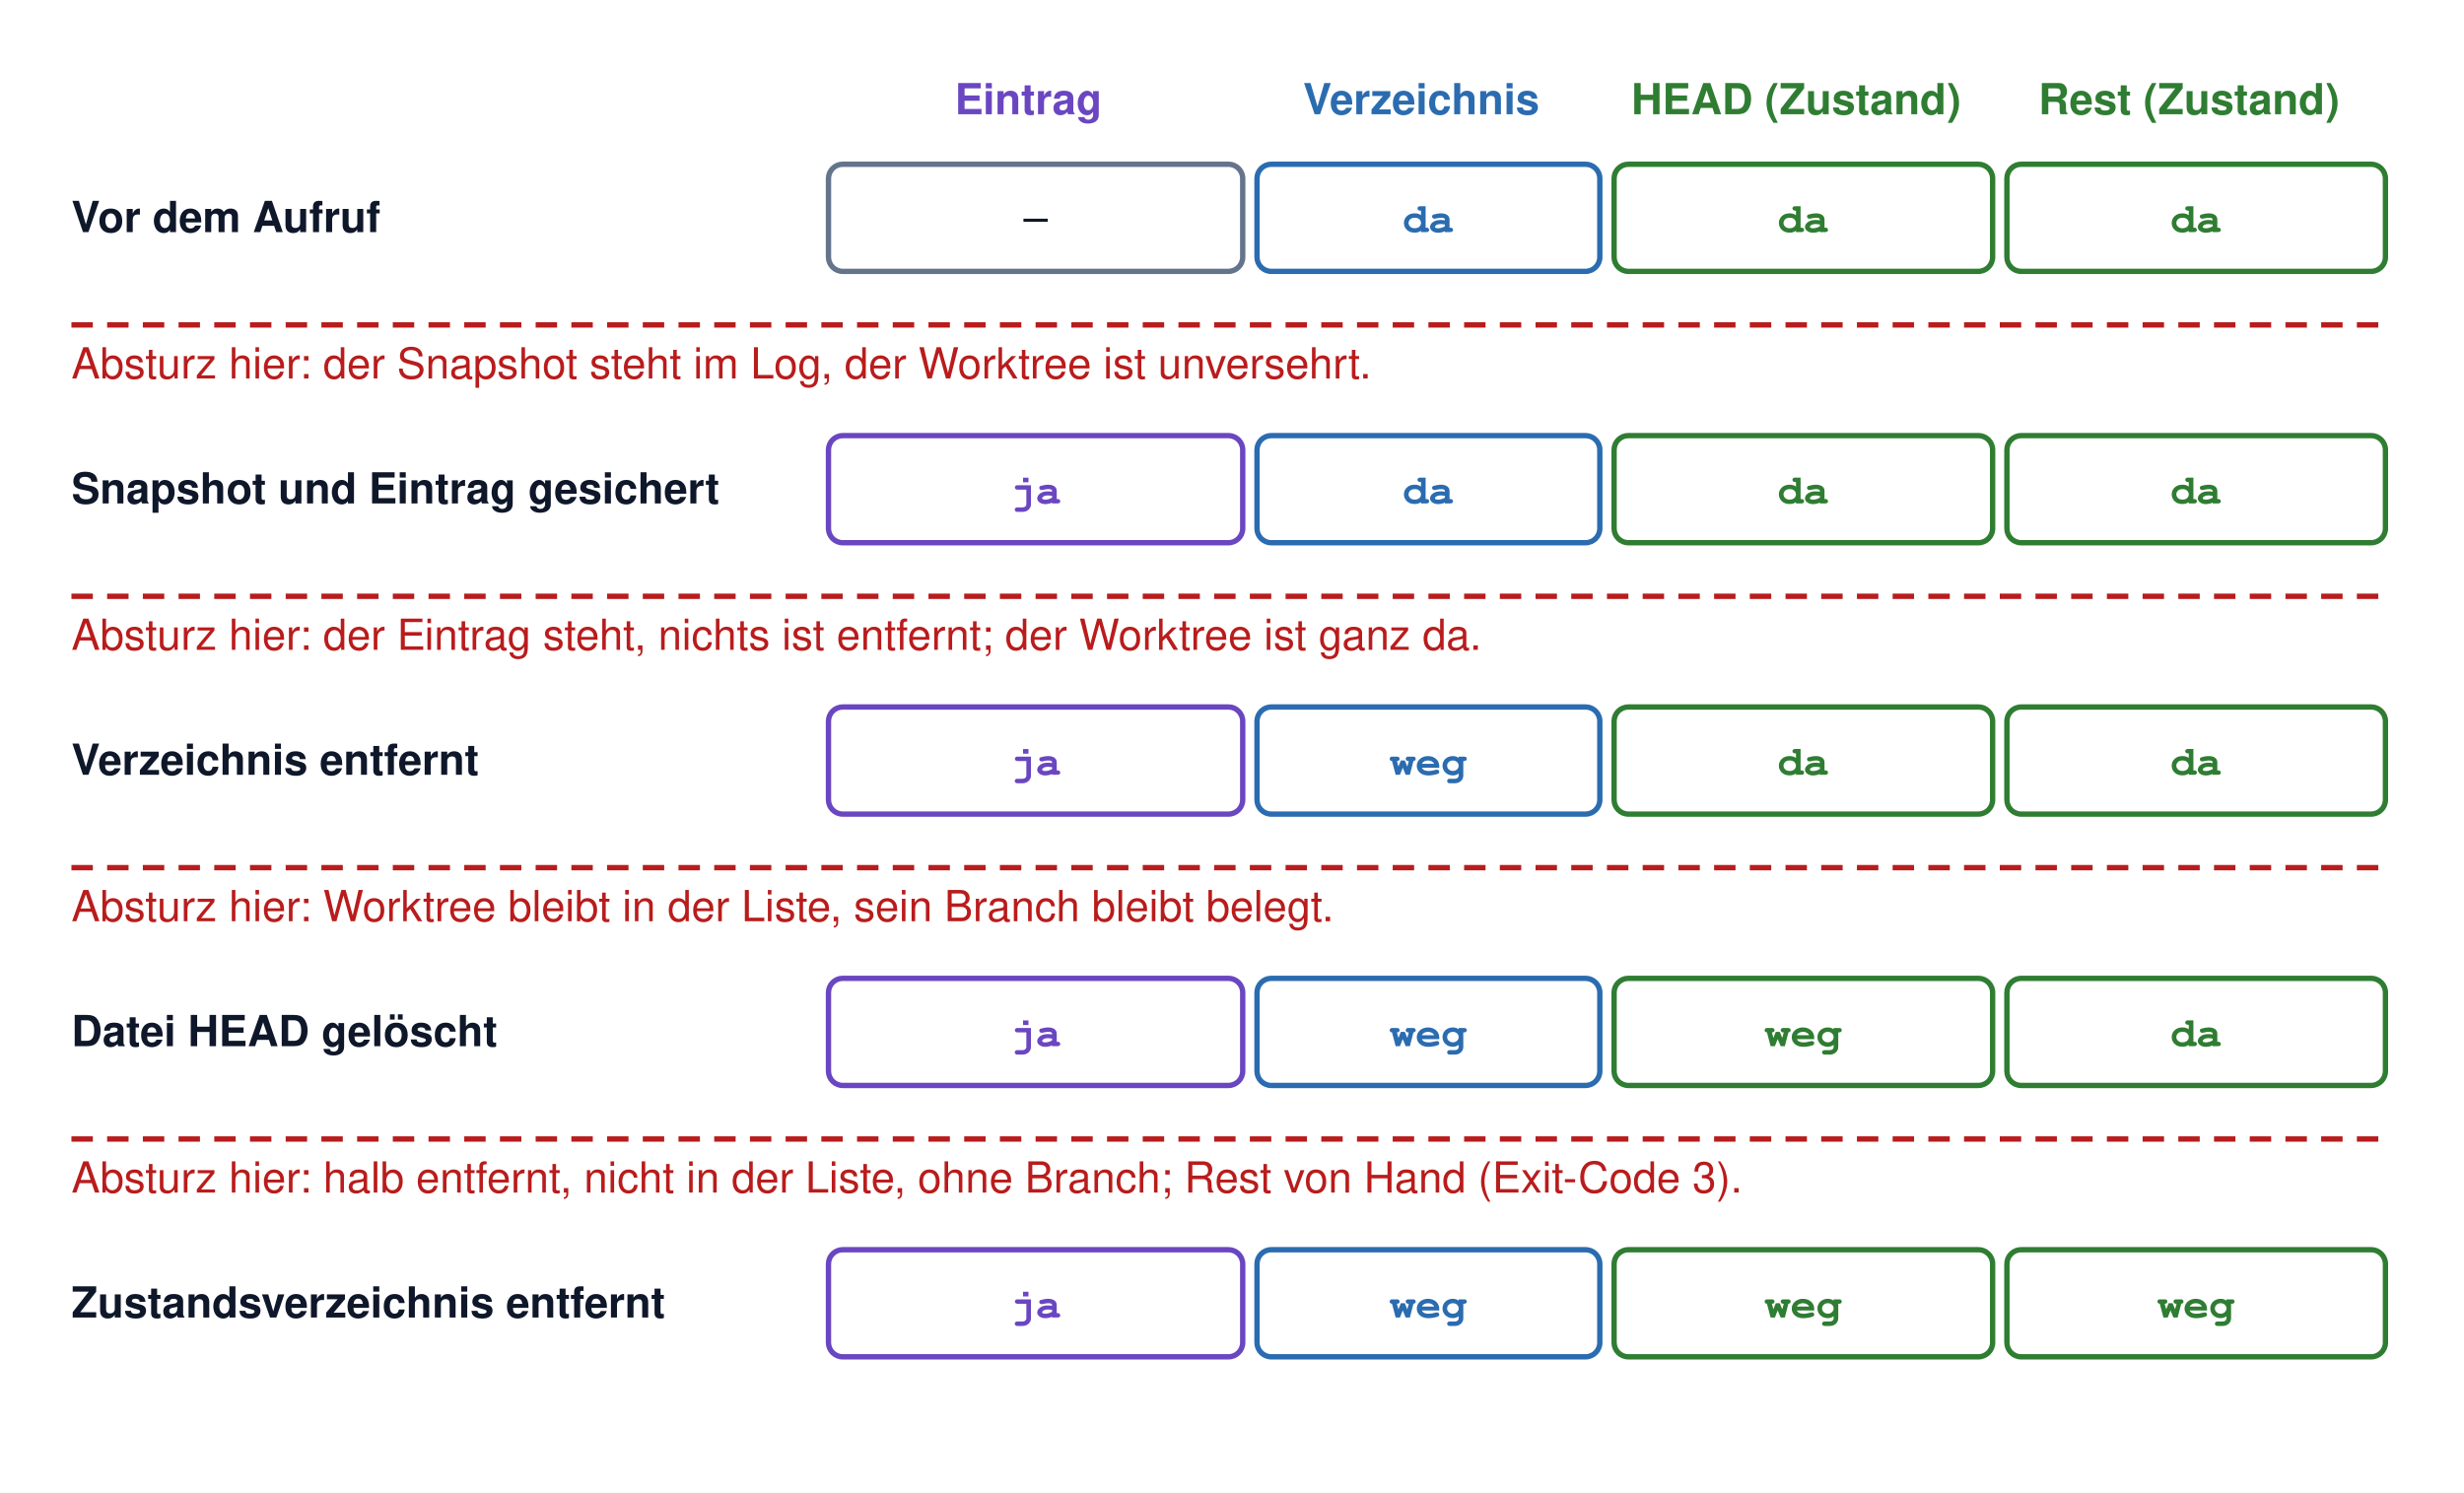
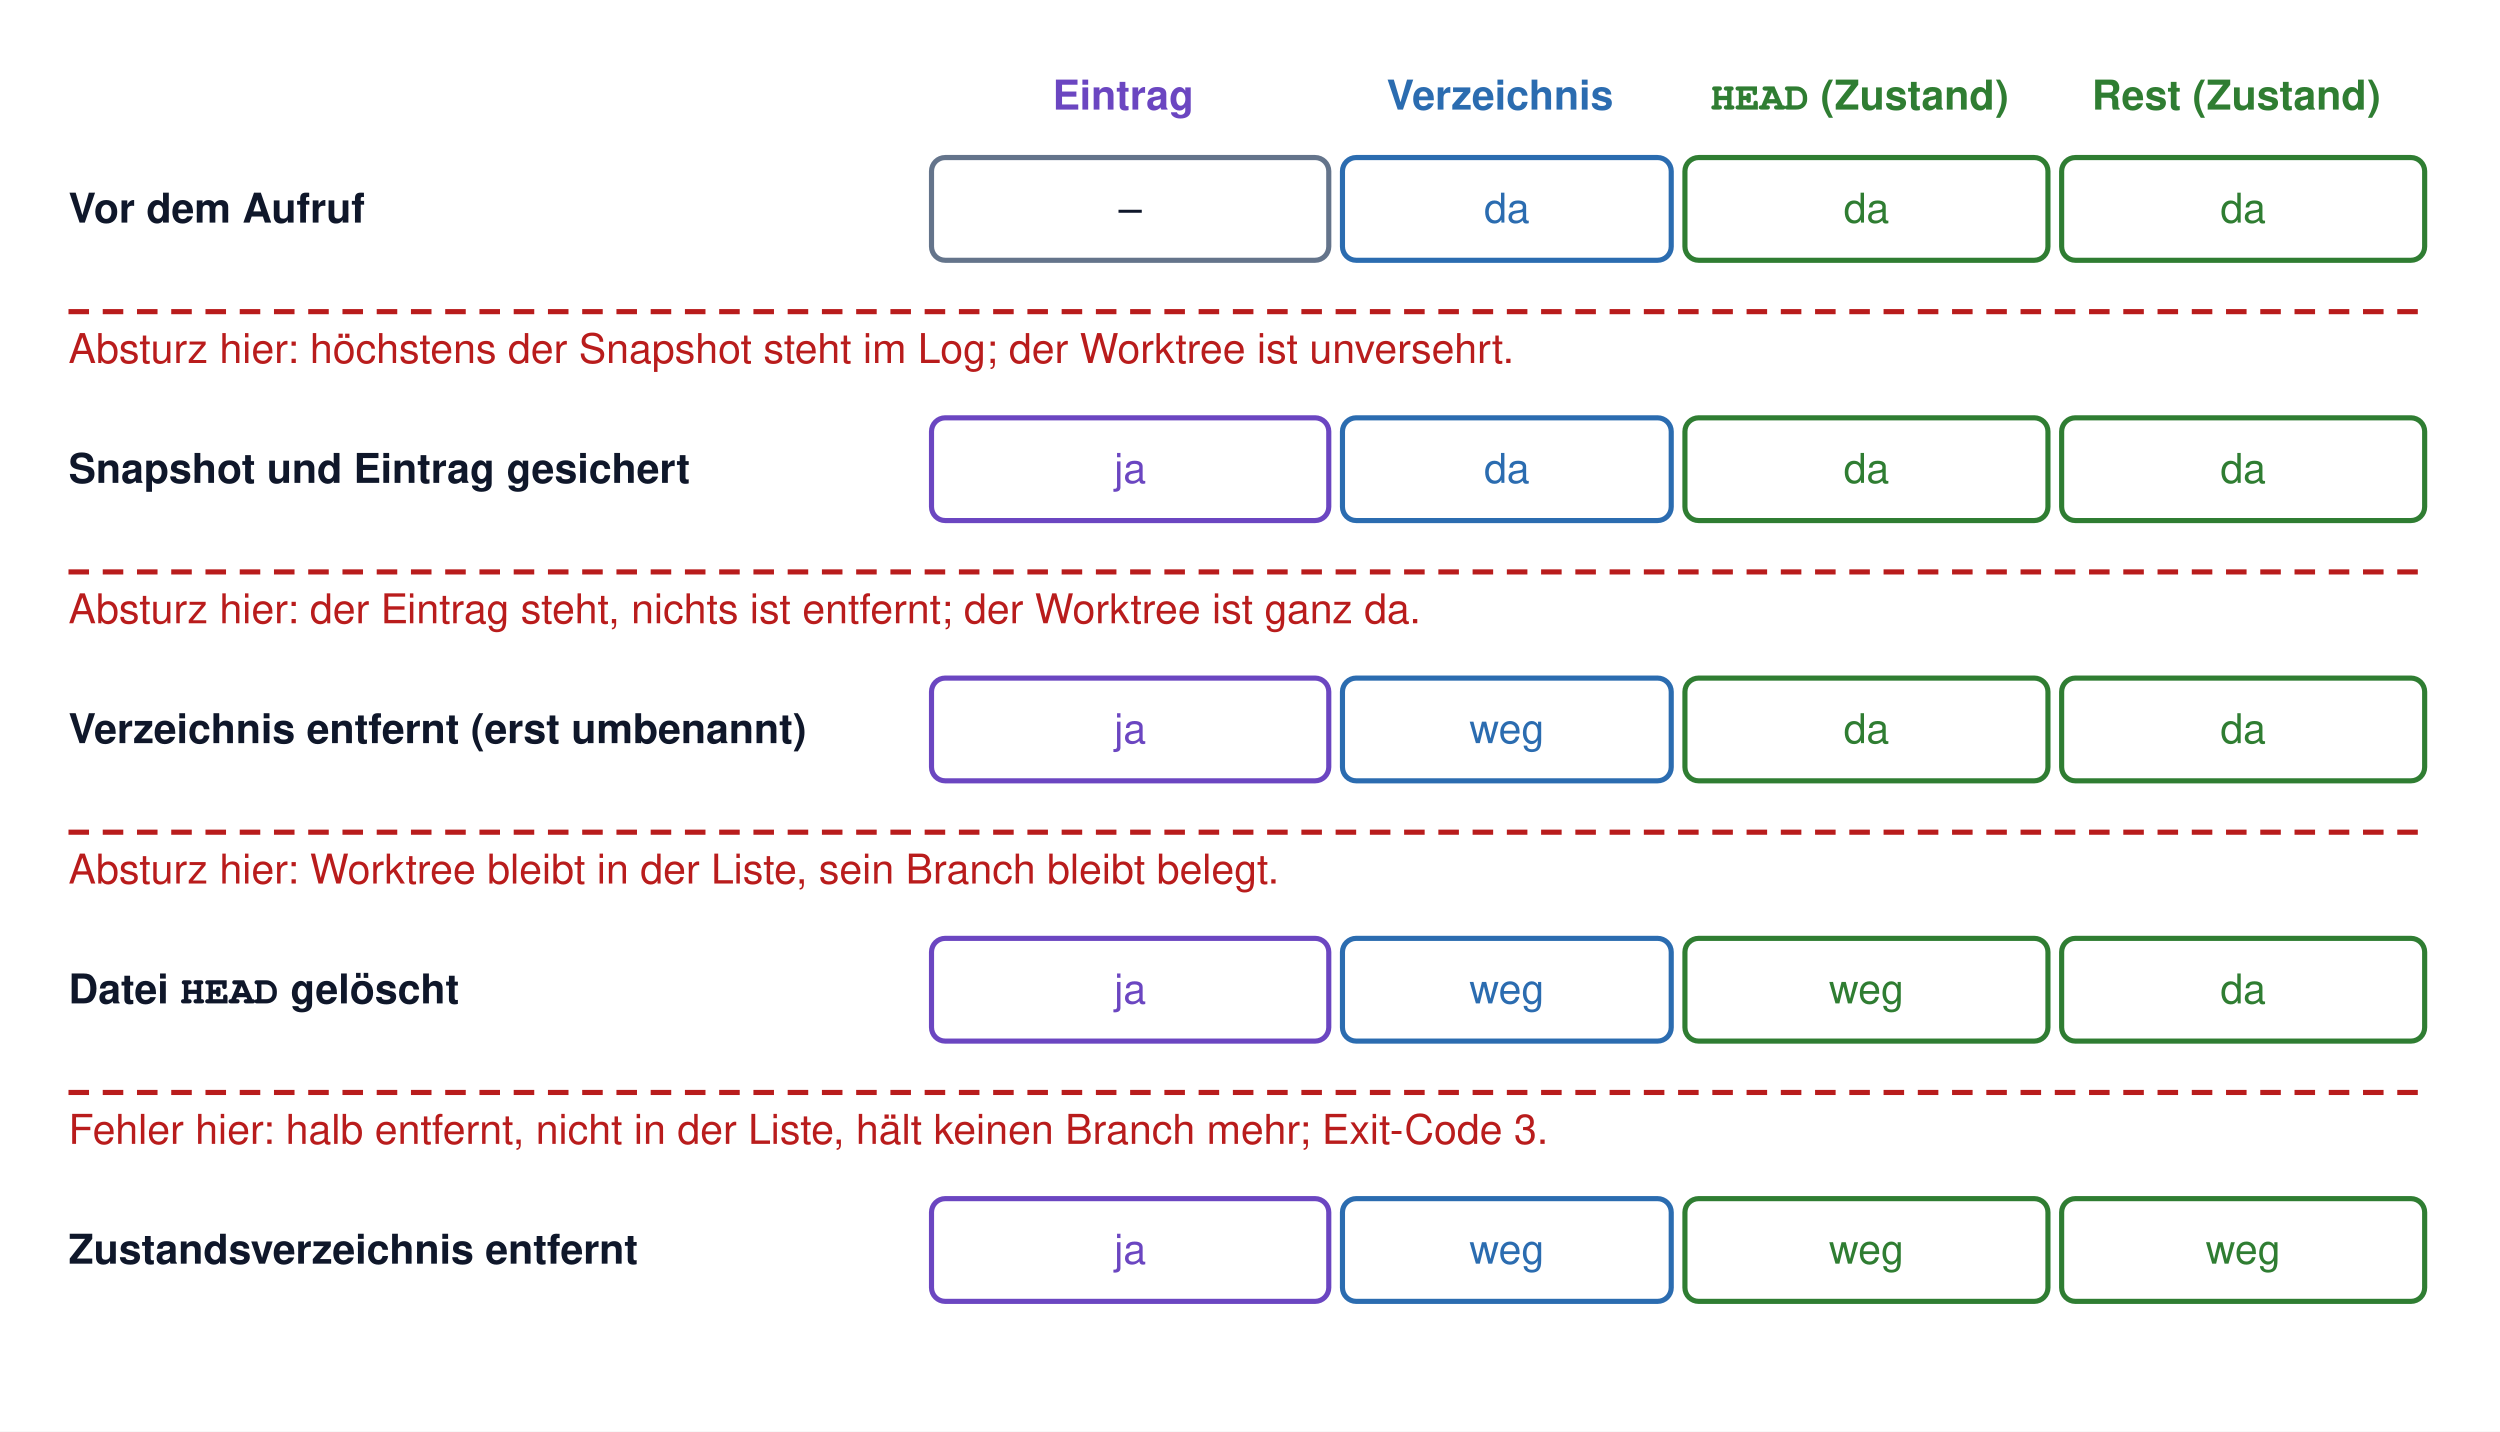
- <svg xmlns="http://www.w3.org/2000/svg" viewBox="0 0 690 418" font-family="Helvetica, Arial, sans-serif">
+ <svg xmlns="http://www.w3.org/2000/svg" viewBox="0 0 730 418" font-family="Helvetica, Arial, sans-serif">
  <defs>
    <marker id="arrow-slate" viewBox="0 0 10 10" refX="9" refY="5" markerWidth="7" markerHeight="7" orient="auto">
      <path d="M0,0 L10,5 L0,10 z" fill="#64748B" />
    </marker>
    <marker id="arrow-green" viewBox="0 0 10 10" refX="9" refY="5" markerWidth="7" markerHeight="7" orient="auto">
      <path d="M0,0 L10,5 L0,10 z" fill="#2F7D32" />
    </marker>
    <marker id="arrow-blue" viewBox="0 0 10 10" refX="9" refY="5" markerWidth="7" markerHeight="7" orient="auto">
      <path d="M0,0 L10,5 L0,10 z" fill="#2B6CB0" />
    </marker>
    <marker id="arrow-orange" viewBox="0 0 10 10" refX="9" refY="5" markerWidth="7" markerHeight="7" orient="auto">
      <path d="M0,0 L10,5 L0,10 z" fill="#B45309" />
    </marker>
    <marker id="arrow-purple" viewBox="0 0 10 10" refX="9" refY="5" markerWidth="7" markerHeight="7" orient="auto">
      <path d="M0,0 L10,5 L0,10 z" fill="#6B46C1" />
    </marker>
  </defs>
-   <rect x="0" y="0" width="690" height="418" fill="#FFFFFF" />
-   <text x="288.0" y="32" font-size="12" font-weight="bold" text-anchor="middle" fill="#6B46C1">Eintrag</text>
-   <text x="398.0" y="32" font-size="12" font-weight="bold" text-anchor="middle" fill="#2B6CB0">Verzeichnis</text>
-   <text x="503.0" y="32" font-size="12" font-weight="bold" text-anchor="middle" fill="#2F7D32">HEAD (Zustand)</text>
-   <text x="613.0" y="32" font-size="12" font-weight="bold" text-anchor="middle" fill="#2F7D32">Rest (Zustand)</text>
+   <rect x="0" y="0" width="730" height="418" fill="#FFFFFF" />
+   <text x="328.0" y="32" font-size="12" font-weight="bold" text-anchor="middle" fill="#6B46C1">Eintrag</text>
+   <text x="438.0" y="32" font-size="12" font-weight="bold" text-anchor="middle" fill="#2B6CB0">Verzeichnis</text>
+   <text x="543.0" y="32" font-size="12" font-weight="bold" text-anchor="middle" fill="#2F7D32">
+     <tspan font-family="Courier, monospace">HEAD</tspan> (Zustand)</text>
+   <text x="653.0" y="32" font-size="12" font-weight="bold" text-anchor="middle" fill="#2F7D32">Rest (Zustand)</text>
  <text x="20" y="65.0" font-size="12" font-weight="bold" fill="#0F172A">Vor dem Aufruf</text>
-   <rect x="232" y="46" width="116" height="30" rx="4" stroke="#64748B" stroke-width="1.5" fill="#FFFFFF" />
-   <text x="290.0" y="65.0" font-size="12" text-anchor="middle" fill="#0F172A">–</text>
-   <rect x="352" y="46" width="96" height="30" rx="4" stroke="#2B6CB0" stroke-width="1.5" fill="#FFFFFF" />
-   <text x="400.0" y="65.0" font-size="12" font-family="Courier, monospace" font-weight="bold" text-anchor="middle" fill="#2B6CB0">da</text>
-   <rect x="452" y="46" width="106" height="30" rx="4" stroke="#2F7D32" stroke-width="1.5" fill="#FFFFFF" />
-   <text x="505.0" y="65.0" font-size="12" font-family="Courier, monospace" font-weight="bold" text-anchor="middle" fill="#2F7D32">da</text>
-   <rect x="562" y="46" width="106" height="30" rx="4" stroke="#2F7D32" stroke-width="1.5" fill="#FFFFFF" />
-   <text x="615.0" y="65.0" font-size="12" font-family="Courier, monospace" font-weight="bold" text-anchor="middle" fill="#2F7D32">da</text>
-   <line x1="20" y1="91.0" x2="670" y2="91.0" stroke="#B91C1C" stroke-width="1.5" stroke-dasharray="6 4" />
-   <text x="20" y="106.0" font-size="12" fill="#B91C1C">Absturz hier: der Snapshot steht im Log, der Worktree ist unversehrt.</text>
+   <rect x="272" y="46" width="116" height="30" rx="4" stroke="#64748B" stroke-width="1.5" fill="#FFFFFF" />
+   <text x="330.0" y="65.0" font-size="12" text-anchor="middle" fill="#0F172A">–</text>
+   <rect x="392" y="46" width="96" height="30" rx="4" stroke="#2B6CB0" stroke-width="1.5" fill="#FFFFFF" />
+   <text x="440.0" y="65.0" font-size="12" text-anchor="middle" fill="#2B6CB0">da</text>
+   <rect x="492" y="46" width="106" height="30" rx="4" stroke="#2F7D32" stroke-width="1.5" fill="#FFFFFF" />
+   <text x="545.0" y="65.0" font-size="12" text-anchor="middle" fill="#2F7D32">da</text>
+   <rect x="602" y="46" width="106" height="30" rx="4" stroke="#2F7D32" stroke-width="1.5" fill="#FFFFFF" />
+   <text x="655.0" y="65.0" font-size="12" text-anchor="middle" fill="#2F7D32">da</text>
+   <line x1="20" y1="91.0" x2="710" y2="91.0" stroke="#B91C1C" stroke-width="1.5" stroke-dasharray="6 4" />
+   <text x="20" y="106.0" font-size="12" fill="#B91C1C">Absturz hier: höchstens der Snapshot steht im Log; der Worktree ist unversehrt.</text>
  <text x="20" y="141.0" font-size="12" font-weight="bold" fill="#0F172A">Snapshot und Eintrag gesichert</text>
-   <rect x="232" y="122" width="116" height="30" rx="4" stroke="#6B46C1" stroke-width="1.5" fill="#FFFFFF" />
-   <text x="290.0" y="141.0" font-size="12" font-family="Courier, monospace" font-weight="bold" text-anchor="middle" fill="#6B46C1">ja</text>
-   <rect x="352" y="122" width="96" height="30" rx="4" stroke="#2B6CB0" stroke-width="1.5" fill="#FFFFFF" />
-   <text x="400.0" y="141.0" font-size="12" font-family="Courier, monospace" font-weight="bold" text-anchor="middle" fill="#2B6CB0">da</text>
-   <rect x="452" y="122" width="106" height="30" rx="4" stroke="#2F7D32" stroke-width="1.5" fill="#FFFFFF" />
-   <text x="505.0" y="141.0" font-size="12" font-family="Courier, monospace" font-weight="bold" text-anchor="middle" fill="#2F7D32">da</text>
-   <rect x="562" y="122" width="106" height="30" rx="4" stroke="#2F7D32" stroke-width="1.5" fill="#FFFFFF" />
-   <text x="615.0" y="141.0" font-size="12" font-family="Courier, monospace" font-weight="bold" text-anchor="middle" fill="#2F7D32">da</text>
-   <line x1="20" y1="167.0" x2="670" y2="167.0" stroke="#B91C1C" stroke-width="1.5" stroke-dasharray="6 4" />
+   <rect x="272" y="122" width="116" height="30" rx="4" stroke="#6B46C1" stroke-width="1.5" fill="#FFFFFF" />
+   <text x="330.0" y="141.0" font-size="12" text-anchor="middle" fill="#6B46C1">ja</text>
+   <rect x="392" y="122" width="96" height="30" rx="4" stroke="#2B6CB0" stroke-width="1.5" fill="#FFFFFF" />
+   <text x="440.0" y="141.0" font-size="12" text-anchor="middle" fill="#2B6CB0">da</text>
+   <rect x="492" y="122" width="106" height="30" rx="4" stroke="#2F7D32" stroke-width="1.5" fill="#FFFFFF" />
+   <text x="545.0" y="141.0" font-size="12" text-anchor="middle" fill="#2F7D32">da</text>
+   <rect x="602" y="122" width="106" height="30" rx="4" stroke="#2F7D32" stroke-width="1.5" fill="#FFFFFF" />
+   <text x="655.0" y="141.0" font-size="12" text-anchor="middle" fill="#2F7D32">da</text>
+   <line x1="20" y1="167.0" x2="710" y2="167.0" stroke="#B91C1C" stroke-width="1.5" stroke-dasharray="6 4" />
  <text x="20" y="182.0" font-size="12" fill="#B91C1C">Absturz hier: der Eintrag steht, nichts ist entfernt; der Worktree ist ganz da.</text>
-   <text x="20" y="217.0" font-size="12" font-weight="bold" fill="#0F172A">Verzeichnis entfernt</text>
-   <rect x="232" y="198" width="116" height="30" rx="4" stroke="#6B46C1" stroke-width="1.5" fill="#FFFFFF" />
-   <text x="290.0" y="217.0" font-size="12" font-family="Courier, monospace" font-weight="bold" text-anchor="middle" fill="#6B46C1">ja</text>
-   <rect x="352" y="198" width="96" height="30" rx="4" stroke="#2B6CB0" stroke-width="1.5" fill="#FFFFFF" />
-   <text x="400.0" y="217.0" font-size="12" font-family="Courier, monospace" font-weight="bold" text-anchor="middle" fill="#2B6CB0">weg</text>
-   <rect x="452" y="198" width="106" height="30" rx="4" stroke="#2F7D32" stroke-width="1.5" fill="#FFFFFF" />
-   <text x="505.0" y="217.0" font-size="12" font-family="Courier, monospace" font-weight="bold" text-anchor="middle" fill="#2F7D32">da</text>
-   <rect x="562" y="198" width="106" height="30" rx="4" stroke="#2F7D32" stroke-width="1.5" fill="#FFFFFF" />
-   <text x="615.0" y="217.0" font-size="12" font-family="Courier, monospace" font-weight="bold" text-anchor="middle" fill="#2F7D32">da</text>
-   <line x1="20" y1="243.0" x2="670" y2="243.0" stroke="#B91C1C" stroke-width="1.5" stroke-dasharray="6 4" />
+   <text x="20" y="217.0" font-size="12" font-weight="bold" fill="#0F172A">Verzeichnis entfernt (erst umbenannt)</text>
+   <rect x="272" y="198" width="116" height="30" rx="4" stroke="#6B46C1" stroke-width="1.5" fill="#FFFFFF" />
+   <text x="330.0" y="217.0" font-size="12" text-anchor="middle" fill="#6B46C1">ja</text>
+   <rect x="392" y="198" width="96" height="30" rx="4" stroke="#2B6CB0" stroke-width="1.5" fill="#FFFFFF" />
+   <text x="440.0" y="217.0" font-size="12" text-anchor="middle" fill="#2B6CB0">weg</text>
+   <rect x="492" y="198" width="106" height="30" rx="4" stroke="#2F7D32" stroke-width="1.5" fill="#FFFFFF" />
+   <text x="545.0" y="217.0" font-size="12" text-anchor="middle" fill="#2F7D32">da</text>
+   <rect x="602" y="198" width="106" height="30" rx="4" stroke="#2F7D32" stroke-width="1.5" fill="#FFFFFF" />
+   <text x="655.0" y="217.0" font-size="12" text-anchor="middle" fill="#2F7D32">da</text>
+   <line x1="20" y1="243.0" x2="710" y2="243.0" stroke="#B91C1C" stroke-width="1.5" stroke-dasharray="6 4" />
  <text x="20" y="258.0" font-size="12" fill="#B91C1C">Absturz hier: Worktree bleibt in der Liste, sein Branch bleibt belegt.</text>
-   <text x="20" y="293.0" font-size="12" font-weight="bold" fill="#0F172A">Datei HEAD gelöscht</text>
-   <rect x="232" y="274" width="116" height="30" rx="4" stroke="#6B46C1" stroke-width="1.5" fill="#FFFFFF" />
-   <text x="290.0" y="293.0" font-size="12" font-family="Courier, monospace" font-weight="bold" text-anchor="middle" fill="#6B46C1">ja</text>
-   <rect x="352" y="274" width="96" height="30" rx="4" stroke="#2B6CB0" stroke-width="1.5" fill="#FFFFFF" />
-   <text x="400.0" y="293.0" font-size="12" font-family="Courier, monospace" font-weight="bold" text-anchor="middle" fill="#2B6CB0">weg</text>
-   <rect x="452" y="274" width="106" height="30" rx="4" stroke="#2F7D32" stroke-width="1.5" fill="#FFFFFF" />
-   <text x="505.0" y="293.0" font-size="12" font-family="Courier, monospace" font-weight="bold" text-anchor="middle" fill="#2F7D32">weg</text>
-   <rect x="562" y="274" width="106" height="30" rx="4" stroke="#2F7D32" stroke-width="1.5" fill="#FFFFFF" />
-   <text x="615.0" y="293.0" font-size="12" font-family="Courier, monospace" font-weight="bold" text-anchor="middle" fill="#2F7D32">da</text>
-   <line x1="20" y1="319.0" x2="670" y2="319.0" stroke="#B91C1C" stroke-width="1.5" stroke-dasharray="6 4" />
-   <text x="20" y="334.0" font-size="12" fill="#B91C1C">Absturz hier: halb entfernt, nicht in der Liste, ohne Branch; Rest von Hand (Exit-Code 3).</text>
+   <text x="20" y="293.0" font-size="12" font-weight="bold" fill="#0F172A">Datei <tspan font-family="Courier, monospace">HEAD</tspan> gelöscht</text>
+   <rect x="272" y="274" width="116" height="30" rx="4" stroke="#6B46C1" stroke-width="1.5" fill="#FFFFFF" />
+   <text x="330.0" y="293.0" font-size="12" text-anchor="middle" fill="#6B46C1">ja</text>
+   <rect x="392" y="274" width="96" height="30" rx="4" stroke="#2B6CB0" stroke-width="1.5" fill="#FFFFFF" />
+   <text x="440.0" y="293.0" font-size="12" text-anchor="middle" fill="#2B6CB0">weg</text>
+   <rect x="492" y="274" width="106" height="30" rx="4" stroke="#2F7D32" stroke-width="1.5" fill="#FFFFFF" />
+   <text x="545.0" y="293.0" font-size="12" text-anchor="middle" fill="#2F7D32">weg</text>
+   <rect x="602" y="274" width="106" height="30" rx="4" stroke="#2F7D32" stroke-width="1.5" fill="#FFFFFF" />
+   <text x="655.0" y="293.0" font-size="12" text-anchor="middle" fill="#2F7D32">da</text>
+   <line x1="20" y1="319.0" x2="710" y2="319.0" stroke="#B91C1C" stroke-width="1.5" stroke-dasharray="6 4" />
+   <text x="20" y="334.0" font-size="12" fill="#B91C1C">Fehler hier: halb entfernt, nicht in der Liste, hält keinen Branch mehr; Exit-Code 3.</text>
  <text x="20" y="369.0" font-size="12" font-weight="bold" fill="#0F172A">Zustandsverzeichnis entfernt</text>
-   <rect x="232" y="350" width="116" height="30" rx="4" stroke="#6B46C1" stroke-width="1.5" fill="#FFFFFF" />
-   <text x="290.0" y="369.0" font-size="12" font-family="Courier, monospace" font-weight="bold" text-anchor="middle" fill="#6B46C1">ja</text>
-   <rect x="352" y="350" width="96" height="30" rx="4" stroke="#2B6CB0" stroke-width="1.5" fill="#FFFFFF" />
-   <text x="400.0" y="369.0" font-size="12" font-family="Courier, monospace" font-weight="bold" text-anchor="middle" fill="#2B6CB0">weg</text>
-   <rect x="452" y="350" width="106" height="30" rx="4" stroke="#2F7D32" stroke-width="1.5" fill="#FFFFFF" />
-   <text x="505.0" y="369.0" font-size="12" font-family="Courier, monospace" font-weight="bold" text-anchor="middle" fill="#2F7D32">weg</text>
-   <rect x="562" y="350" width="106" height="30" rx="4" stroke="#2F7D32" stroke-width="1.5" fill="#FFFFFF" />
-   <text x="615.0" y="369.0" font-size="12" font-family="Courier, monospace" font-weight="bold" text-anchor="middle" fill="#2F7D32">weg</text>
+   <rect x="272" y="350" width="116" height="30" rx="4" stroke="#6B46C1" stroke-width="1.5" fill="#FFFFFF" />
+   <text x="330.0" y="369.0" font-size="12" text-anchor="middle" fill="#6B46C1">ja</text>
+   <rect x="392" y="350" width="96" height="30" rx="4" stroke="#2B6CB0" stroke-width="1.5" fill="#FFFFFF" />
+   <text x="440.0" y="369.0" font-size="12" text-anchor="middle" fill="#2B6CB0">weg</text>
+   <rect x="492" y="350" width="106" height="30" rx="4" stroke="#2F7D32" stroke-width="1.5" fill="#FFFFFF" />
+   <text x="545.0" y="369.0" font-size="12" text-anchor="middle" fill="#2F7D32">weg</text>
+   <rect x="602" y="350" width="106" height="30" rx="4" stroke="#2F7D32" stroke-width="1.5" fill="#FFFFFF" />
+   <text x="655.0" y="369.0" font-size="12" text-anchor="middle" fill="#2F7D32">weg</text>
</svg>
